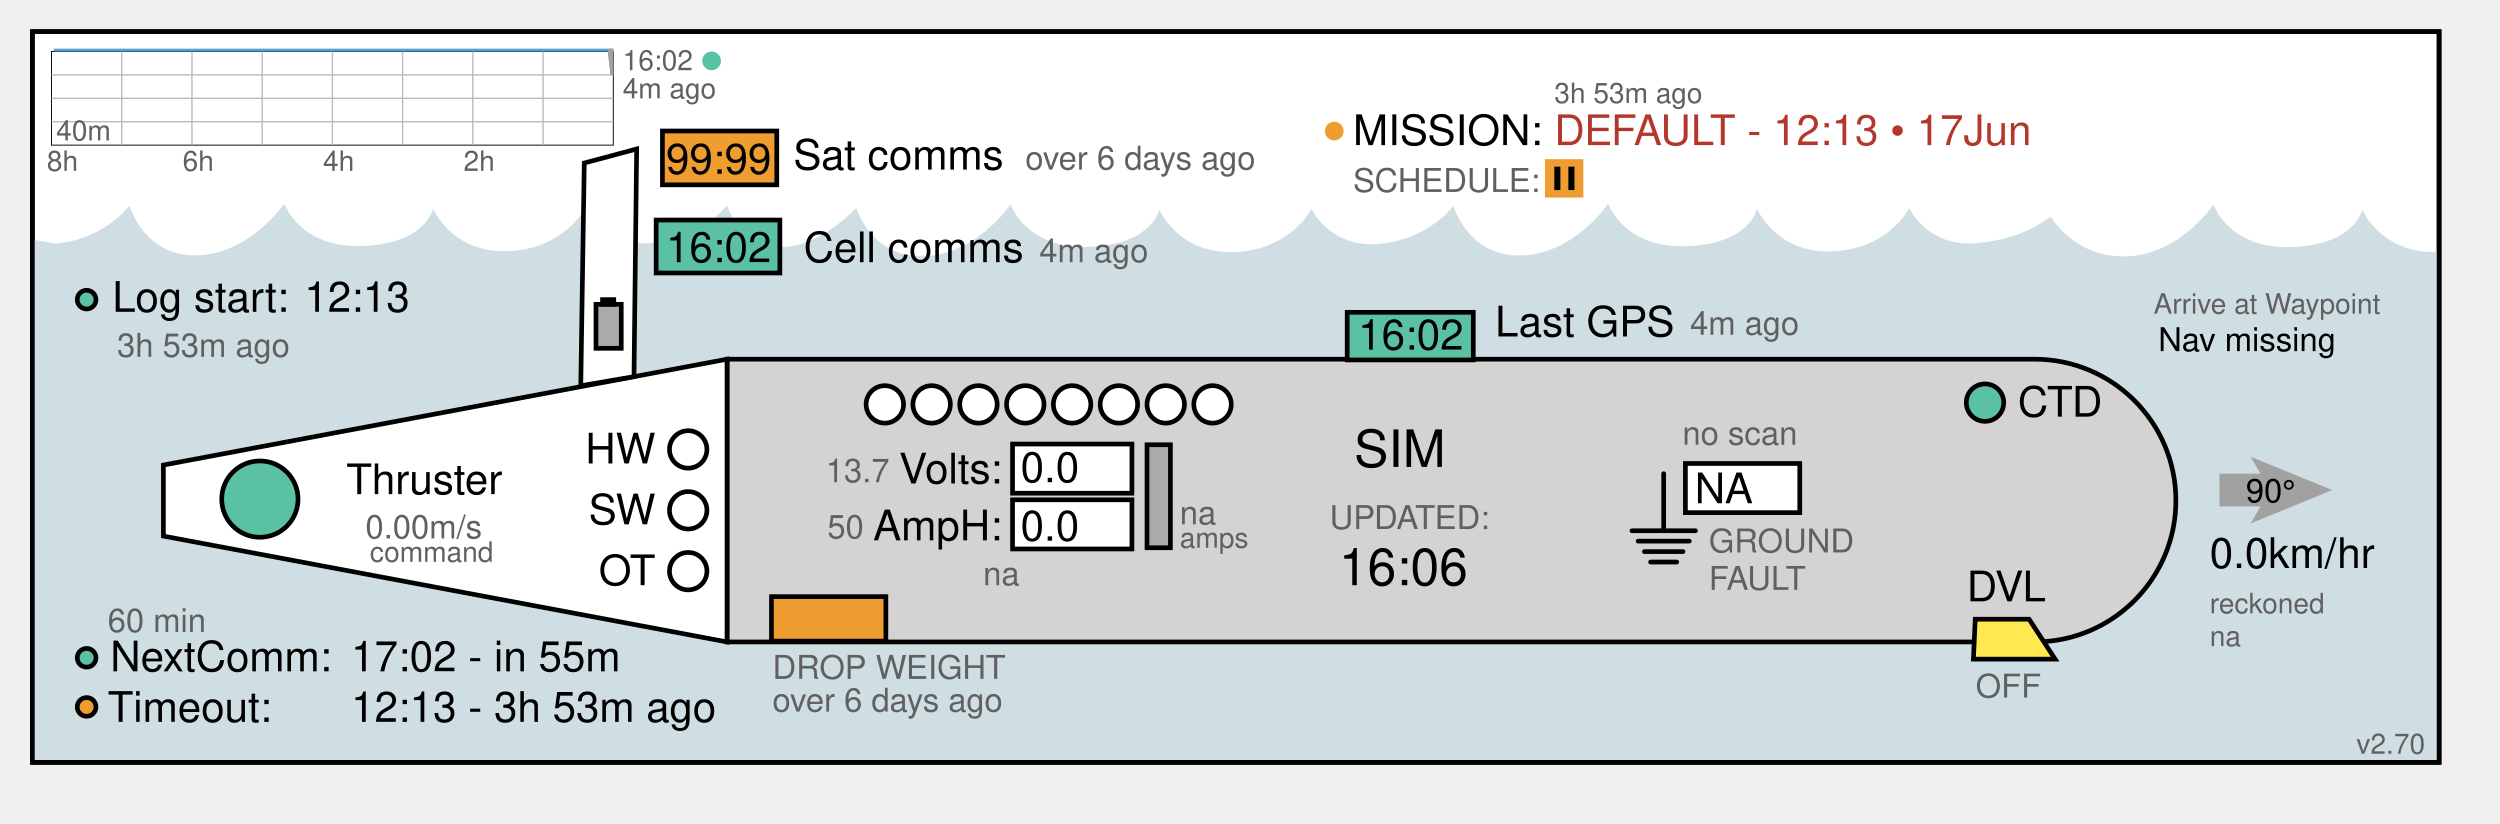
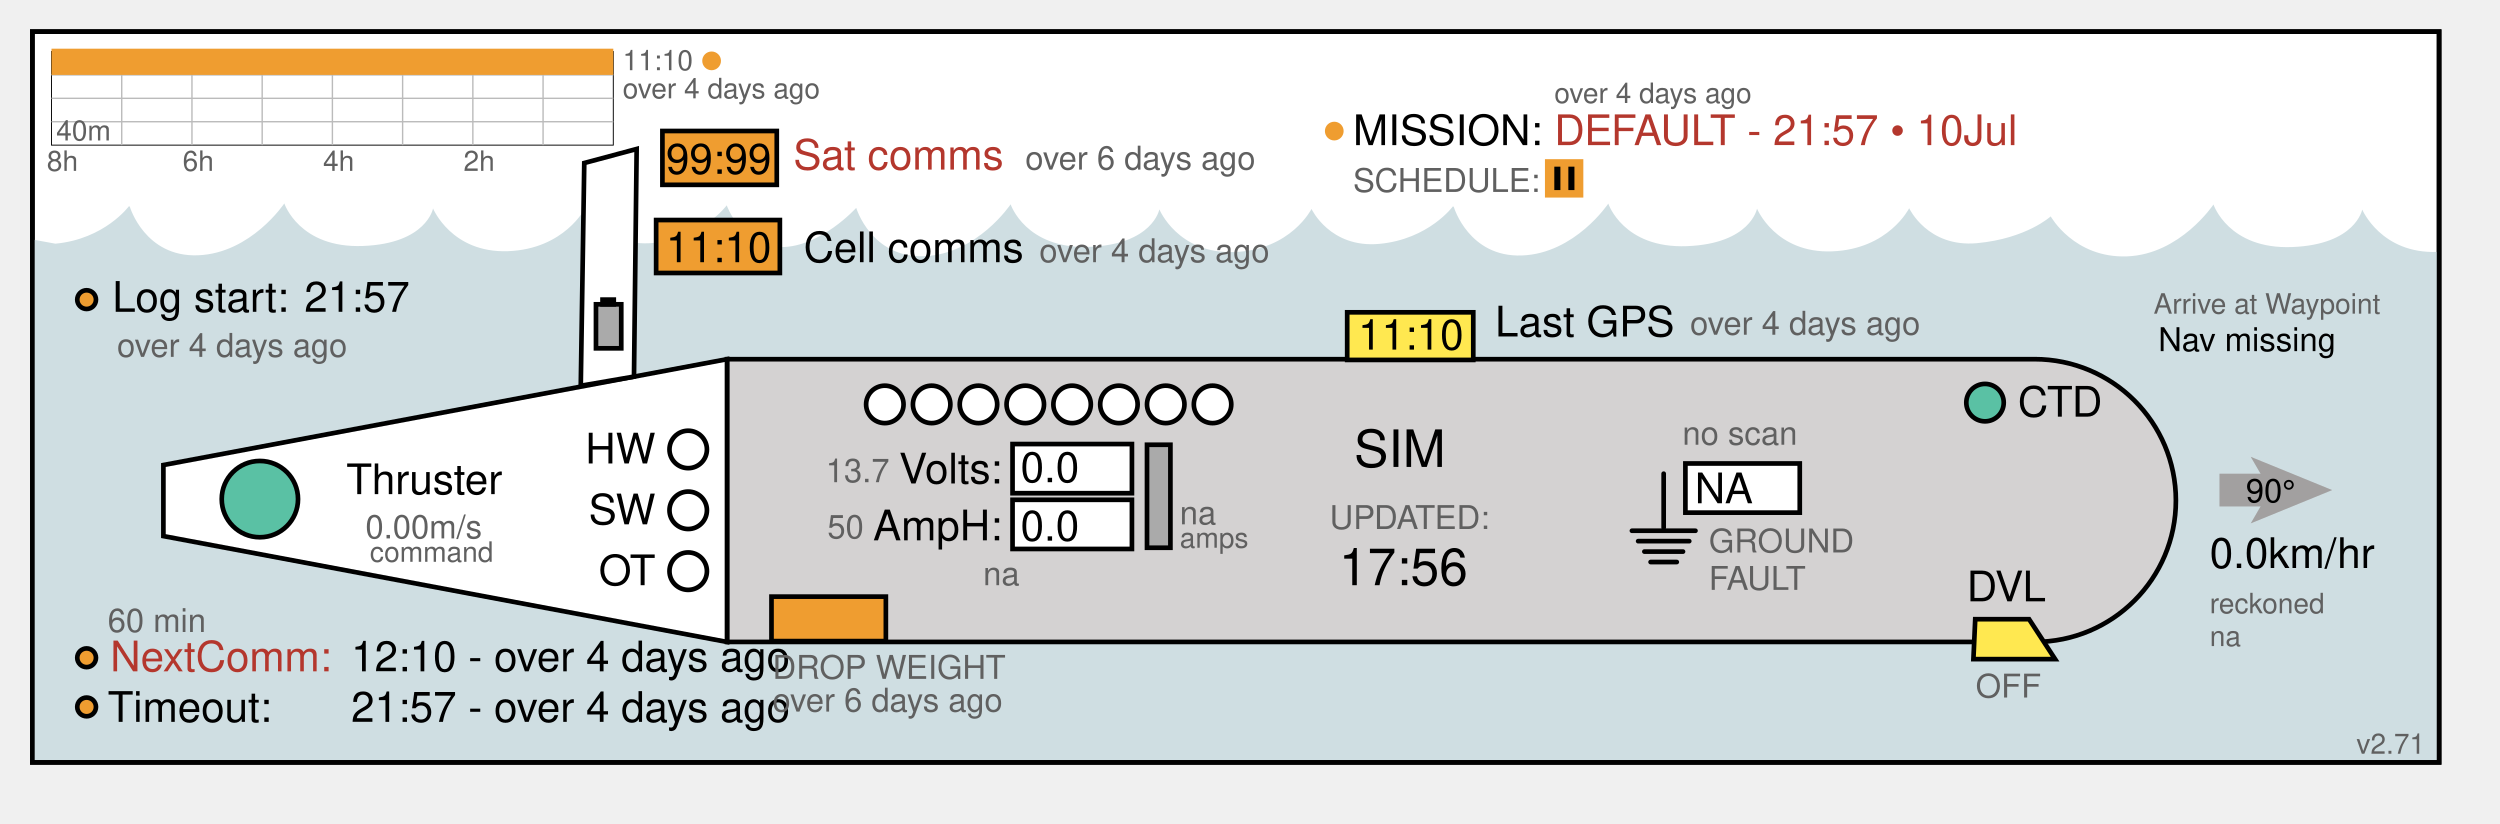
<svg xmlns="http://www.w3.org/2000/svg" version="1.1" id="Layer_1" x="0px" y="0px" viewBox="120 155 534 176" xml:space="preserve">
  <style type="text/css">
	.st0{fill:#CFDEE2;} 
	.st1{fill:none;stroke:#000000; }
	.st2{fill:#D4D2D2;stroke:#000000; } 
	.st3{fill:#FFFFFF;stroke:#000000; } 
	.st4{fill:#5AC1A4;stroke:#000000; } 
	.st5{fill:#FFE850;stroke:#000000; } 
	.st6{fill:#EF9D30;stroke:#000000; } 
	.st7{fill:#FFFFFF;stroke:#000000;stroke-linecap:round; }
	.st8{fill:#C6C4C4;stroke:#000000;stroke-linecap:round; }
	.st9{font-family:HelveticaNeue, Helvetica, Arial, sans-serif;}
	.st10{font-size:9px;}
	.st11{fill:#6D6E6E;stroke:#000000; } 
	.st12{fill:#606060;}  
	.st13{font-size:7px;}
	.st14{font-family:HelveticaNeue-Medium, Helvetica, Arial, sans-serif; }
	.st15{font-size:11px;}
	.st16{fill:#A2A0A0;} 
	.st17{fill:#e3cfa7;} 
	.st18{fill:none;stroke:none; } 
	.st19{fill:#555555;stroke:#000000;stroke-miterlimit:10;}  
	.st20{fill:#e3cfa7;stroke:#000000;stroke-miterlimit:10;}  
	.st21{fill:none;stroke:#46A247;stroke-width:4;stroke-miterlimit:10;} 
	.st22{fill:none;stroke:#555555;stroke-width:9;stroke-linecap:round;stroke-miterlimit:10;} 
	.st23{fill:none;stroke:#46A247;stroke-width:4;stroke-miterlimit:10;} 
	.st24{font-size:6px;}
	.st25{fill:#5AC1A4;stroke:none; } 
	.st26{fill:#FFE850;stroke:none; } 
	.st27{fill:#EF9D30;stroke:none; } 	
	.stwhite{fill:#FFFFFF;stroke:none; } 	
	.st28{fill:#333333; } 
	.st30{font-size:8px;} 
	.st31{fill:#B4372D;} 
	.st32{fill:#aaaaaa;stroke:#000000; } 
	.st33{fill:#FFEEBB;stroke:none; } 
	.stleak2{fill:#7DA6D8;} 
	.stleak1orig{fill:#92c19b;} 
	.stleak1{fill:#a7fbf5;} 
	.sparkbg{fill:#E8E8F0;stroke:none; } 
	.sparkline{fill:none;stroke:#000000; stroke-width:0.2;}  
	.sparkpoly{fill:#549fd4;stroke:none; } 	
	.sparktext{font-size:6px; } 
	.gridline{fill:none;stroke:#BBBBBB; stroke-width:0.3;}  
	</style>
  <rect desc="backgroundbox" x="126.91" y="161.76" class="st3" width="514.08" height="156.08" />
  <g transform="translate(0 8)">
    <g>
      <path class="st0" d="M640.68,200.81v108.71H126.47V198.07l5.36,0.98c10.57-0.98,15.74-8.04,15.74-8.04l0.18,0.2    c0,0,3.21,10.75,14.54,10.32c11.33-0.43,18.44-11.08,18.44-11.08s3.19,9.61,16.79,9.09c13.6-0.52,14.98-8.01,14.98-8.01    s3.95,9.58,16.03,9.12c12.09-0.46,16.47-9.21,16.47-9.21s3.93,8.43,14.49,7.46c10.57-0.98,15.74-8.04,15.74-8.04    s3.15,8.92,11.62,8.92c8.47,0,16.04-8.38,16.04-8.38s3.21,10.75,14.54,10.32c11.33-0.43,18.44-11.08,18.44-11.08    s3.19,9.61,16.79,9.09c13.6-0.52,14.98-8.01,14.98-8.01s3.95,9.58,16.03,9.12c12.09-0.46,16.47-9.21,16.47-9.21    s3.93,8.43,14.49,7.46c10.57-0.98,15.74-8.04,15.74-8.04l0.18,0.2c0,0,3.21,10.75,14.54,10.32c11.33-0.43,18.44-11.08,18.44-11.08    s3.19,9.61,16.79,9.09c13.6-0.52,14.98-8.01,14.98-8.01s3.95,9.58,16.03,9.12c12.09-0.46,16.47-9.21,16.47-9.21    s3.93,8.43,14.49,7.46c10.57-0.98,15.74-5.72,15.74-5.72s5,8.97,16.33,8.54c11.33-0.43,18.44-11.08,18.44-11.08    s3.19,9.61,16.79,9.09c13.6-0.52,14.98-8.01,14.98-8.01S628.59,201.27,640.68,200.81" />
    </g>
  </g>
  <rect desc="dirtbox" x="126.91" y="281.76" class="st18" width="514.08" height="36.08" />
  <rect desc="backgroundbox" x="126.91" y="161.76" class="st1" width="514.08" height="156.08" />
  <line desc="bigcable" class="st18" x1="250.77" y1="292.21" x2="268.73" y2="281.71" />
  <path desc="smallcable" class="st18" d="M137.01,323.1c0,0,7.44-8.93,20.84-8.93s20.85,8.93,42.05,8.93s29.77-18.98,47.66-28.86" />
  <path class="st2" d="M554.57,292.12l-279.27,0l0-60.4l279.27,0c16.68,0,30.2,13.52,30.2,30.2v0  C584.77,278.6,571.25,292.12,554.57,292.12z" />
  <polygon class="st3" points="154.9,269.51 275.29,292.12 275.29,231.72 154.9,254.33 " />
  <polygon class="st3" points="255.42,235.44 244.05,237.4 244.8,189.82 255.99,186.82 " />
  <text desc="HardwareLabel" text-anchor="end" transform="matrix(1 0 0 1 260 254)" class="st9 st10">HW</text>
  <text desc="SoftwareLabel" text-anchor="end" transform="matrix(1 0 0 1 260 267)" class="st9 st10">SW</text>
  <text desc="OtherLabel" text-anchor="end" transform="matrix(1 0 0 1 260 280)" class="st9 st10">OT</text>
  <text desc="text_batteryduration" x="372" y="255" class="st18 st9 st13">na</text>
  <text desc="text_durationlabel" x="372" y="260" class="st18 st9 st24" />
  <rect desc="current" x="365" y="250" class="st32" width="5" height="22" />
  <text desc="text_current" x="372" y="267" class="st12 st9 st13">na</text>
  <rect desc="drop" x="284.79" y="282.44" class="st6" width="24.43" height="9.5" />
  <g>
    <line class="st7" x1="475.36" y1="256.18" x2="475.36" y2="267.72" />
    <line class="st7" x1="468.58" y1="268.37" x2="482.15" y2="268.37" />
    <line class="st7" x1="469.91" y1="270.59" x2="480.82" y2="270.59" />
    <line class="st7" x1="471.24" y1="272.82" x2="479.49" y2="272.82" />
  </g>
  <line class="st8" x1="472.57" y1="275.05" x2="478.16" y2="275.05" />
  <circle desc="thrust" class="st4" cx="175.51" cy="261.61" r="8.15" />
  <g>
    <circle desc="bat1" class="st3" cx="309" cy="241.38" r="4" />
    <circle desc="bat2" class="st3" cx="319" cy="241.38" r="4" />
    <circle desc="bat3" class="st3" cx="329" cy="241.38" r="4" />
    <circle desc="bat4" class="st3" cx="339" cy="241.38" r="4" />
    <circle desc="bat5" class="st3" cx="349" cy="241.38" r="4" />
    <circle desc="bat6" class="st3" cx="359" cy="241.38" r="4" />
    <circle desc="bat7" class="st3" cx="369" cy="241.38" r="4" />
    <circle desc="bat8" class="st3" cx="379" cy="241.38" r="4" />
  </g>
  <rect desc="argobattery_back" x="247.3" y="220" class="st32" width="5.4" height="9.4" />
  <rect desc="argobattery_top" x="248.7" y="219" class="st32" width="2.4" height="1" />
  <rect desc="argobattery" x="247.5" y="220" class="st18" width="5" height="9" />
  <circle desc="CTD" class="st4" cx="544" cy="241" r="4" />
  <circle desc="missiondefault" class="st27" cx="405" cy="183" r="2" />
  <circle desc="scheduleddefault" class="st18" cx="405" cy="193.5" r="1.6" />
-   <circle desc="commoverdue" class="st4" cx="138.5" cy="295.5" r="2" />
-   <circle desc="logoverdue" class="st4" cx="138.5" cy="219" r="2" />
+   <circle desc="commoverdue" class="st6" cx="138.5" cy="295.5" r="2" />
+   <circle desc="logoverdue" class="st6" cx="138.5" cy="219" r="2" />
  <circle desc="missionoverdue" class="st6" cx="138.5" cy="306" r="2" />
  <rect desc="satcomm" x="261.49" y="182.98" class="st6" width="24.43" height="11.5" />
-   <rect desc="cell" x="260.15" y="202" class="st4" width="26.43" height="11.31" />
-   <rect desc="gps" x="407.76" y="221.71" class="st4" width="26.93" height="10.17" />
+   <rect desc="cell" x="260.15" y="202" class="st6" width="26.43" height="11.31" />
+   <rect desc="gps" x="407.76" y="221.71" class="st5" width="26.93" height="10.17" />
  <rect desc="amps" x="336.28" y="261.76" class="st3" width="25.5" height="10.5" />
  <rect desc="volts" x="336.28" y="249.85" class="st3" width="25.5" height="10.5" />
  <rect desc="gf_rect" x="480" y="254.0" class="st3" width="24.43" height="10.5" />
  <circle desc="HW" class="st3" cx="267" cy="251" r="4" />
  <circle desc="SW" class="st3" cx="267" cy="264" r="4" />
  <circle desc="OT" class="st3" cx="267" cy="277" r="4" />
  <polygon desc="dvl" class="st5" points="541.91,287.26 553.41,287.26 558.97,295.79 541.52,295.79 " />
  <polygon desc="cart" class="st18" points="348.8,282.24 348.8,315.73 524.05,315.73 524.05,282.24 503.4,282.24 496.15,301.22 381.17,301.22   369.22,282.74 " />
  <circle desc="circle1" class="st18" cx="362.59" cy="298.44" r="5.86" />
  <circle desc="circle2" class="st18" cx="510.1" cy="298.44" r="5.86" />
  <text desc="text_flowago" transform="matrix(1 0 0 1 541.0 272.0)" class="st12 st9 st13" />
  <circle desc="UBAT" class="st18" cx="544" cy="251" r="4" />
  <circle desc="flow" class="st18" cx="544" cy="261" r="4" />
  <text desc="text_cameraago" transform="matrix(1 0 0 1 558 258)" class="st12 st9 st13" />
  <rect desc="CameraBody" class="st18" x="540" y="250" width="16" height="10" />
  <circle desc="CameraLens" class="st18" cx="548" cy="255" r="3" />
  <polygon desc="LowGF" class="st18" points="510,263 514,255 506,255 510,263" />
  <polygon desc="HighGF" class="st18" points="510,255 514,263 506,263 510,255" />
  <g desc="arrow" transform="rotate (-90,604.94,259.74), rotate(90,605,259.74)">
    <rect x="594.14" y="256.24" class="st16" width="11.73" height="7" />
    <g>
      <polygon class="st16" points="618.22,259.74 600.81,266.86 604.94,259.74 600.81,252.63" />
    </g>
  </g>
-   <text desc="mission" transform="matrix(1 0 0 1 452.0 186)" class="st9 st10 st12 st31">DEFAULT - 12:13 • 17Jun</text>
-   <text desc="text_missionago" transform="matrix(1 0 0 1 452 177)" class="st12 st9 sparktext">3h 53m ago</text>
+   <text desc="mission" transform="matrix(1 0 0 1 452.0 186)" class="st9 st10 st12 st31">DEFAULT - 21:57 • 10Jul</text>
+   <text desc="text_missionago" transform="matrix(1 0 0 1 452 177)" class="st12 st9 sparktext">over 4 days ago</text>
  <text desc="missionsched" transform="matrix(1 0 0 1 460 196)" class="st12 st9 st13" />
-   <text desc="text_cell" transform="matrix(1 0 0 1 262.2472 211)" class="st9 st10">16:02</text>
+   <text desc="text_cell" transform="matrix(1 0 0 1 262.2472 211)" class="st9 st10">11:10</text>
  <text desc="text_sat" transform="matrix(1 0 0 1 262.2478 192.1254)" class="st9 st10">99:99</text>
-   <text desc="text_gps" transform="matrix(1 0 0 1 410.1005 229.6799)" class="st9 st10">16:02</text>
+   <text desc="text_gps" transform="matrix(1 0 0 1 410.1005 229.6799)" class="st9 st10">11:10</text>
  <text desc="text_bearing" transform="matrix(1 0 0 1 605 262.3)" text-anchor="middle" class="st9 st13">90°</text>
  <text desc="text_thrusttime" transform="matrix(1 0 0 1 592 276.3205)" class="st9 st10">0.0km/hr</text>
  <text desc="text_needcommstime" transform="matrix(1 0 0 1 143 290)" class="st12 st9 st13">60 min</text>
-   <text desc="text_nextcomm" transform="matrix(1 0 0 1 195 298.3899)" class="st9 st10">17:02 - in 55m</text>
-   <text desc="text_timeout" transform="matrix(1 0 0 1 195 309.1899)" class="st9 st10">12:13 - 3h 53m ago</text>
+   <text desc="text_nextcomm" transform="matrix(1 0 0 1 195 298.3899)" class="st9 st10">12:10 - over 4 days ago</text>
+   <text desc="text_timeout" transform="matrix(1 0 0 1 195 309.1899)" class="st9 st10">21:57 - over 4 days ago</text>
  <text desc="text_commago" transform="matrix(1 0 0 1 339.0 191.2224)" class="st12 st9 st13">over 6 days ago</text>
-   <text desc="text_logtime" transform="matrix(1 0 0 1 185.0 221.6039)" class="st9 st10">12:13</text>
-   <text desc="text_logago" transform="matrix(1 0 0 1 145.0 231.2224)" class="st12 st9 st13">3h 53m ago</text>
-   <text desc="text_cellago" transform="matrix(1 0 0 1 342.0 211)" class="st12 st9 st13">4m ago</text>
+   <text desc="text_logtime" transform="matrix(1 0 0 1 185.0 221.6039)" class="st9 st10">21:57</text>
+   <text desc="text_logago" transform="matrix(1 0 0 1 145.0 231.2224)" class="st12 st9 st13">over 4 days ago</text>
+   <text desc="text_cellago" transform="matrix(1 0 0 1 342.0 211)" class="st12 st9 st13">over 4 days ago</text>
  <text desc="text_argoago" transform="matrix(1 0 0 1 258 227)" class="st12 st9 st13" />
  <text desc="text_volts" transform="matrix(1 0 0 1 338.0 257.9931)" class="st9 st10">0.0</text>
  <text desc="text_amps" transform="matrix(1 0 0 1 338.0 270.4917)" class="st9 st10">0.0</text>
  <text desc="text_ampago" transform="matrix(1 0 0 1 330.0 280.0)" class="st12 st9 st13">na</text>
  <text desc="text_droptime" transform="matrix(1 0 0 1 285 307)" class="st12 st9 st13">over 6 days ago</text>
  <text desc="text_gftime" transform="matrix(1 0 0 1 479.3629 250)" class="st12 st9 st13">no scan</text>
-   <text desc="text_gpsago" transform="matrix(1 0 0 1 481 226.5)" class="st12 st9 st13">4m ago</text>
+   <text desc="text_gpsago" transform="matrix(1 0 0 1 481 226.5)" class="st12 st9 st13">over 4 days ago</text>
  <text desc="text_gf" transform="matrix(1 0 0 1 482 262.4973)" class="st9 st10">NA</text>
  <text desc="text_arrive" transform="matrix(1 0 0 1 580 222)" class="st12 st9 st24">Arrive at Waypoint</text>
  <text desc="text_speed" transform="matrix(1 0 0 1 198.0612 270)" class="st12 st9 st13">0.00m/s</text>
  <text desc="text_vehicle" transform="matrix(1 0 0 1 419 254.7336)" text-anchor="middle" class="st14 st15">SIM</text>
-   <text desc="text_lastupdate" transform="matrix(1 0 0 1 406.0 280.0)" class="st14 st15">16:06</text>
+   <text desc="text_lastupdate" transform="matrix(1 0 0 1 406.0 280.0)" class="st14 st15">17:56</text>
  <text desc="reckoned_detail" transform="matrix(1 0 0 1 592 293)" class="st12 st9 st24">na</text>
  <text desc="text_arrivestation" transform="matrix(1 0 0 1 581 230)" class="st9 st13">Nav missing</text>
  <text desc="text_stationdist" transform="matrix(1 0 0 1 582 238)" class="st12 st9 st24" />
  <text desc="text_currentdist" transform="matrix(1 0 0 1 582 245)" class="st12 st9 st24" />
  <text desc="text_dvlstatus" transform="matrix(1 0 0 1 542 304)" class="st12 st9 st13">OFF</text>
  <text desc="text_criticalerror" transform="matrix(1 0 0 1 352.0 300)" class="st9 st30 st31" />
  <text desc="text_criticaltime" transform="matrix(1 0 0 1 354 307)" class="st12 st9 st13" />
-   <text desc="text_satcomms" transform="matrix(1 0 0 1 289.4541 191.2224)" class="st9 st10 ">Sat comms</text>
-   <text desc="text_nextcomms" transform="matrix(1 0 0 1 143.5453 298.3899)" class="st9 st10 ">NextComm:</text>
-   <text desc="text_version" transform="matrix(1 0 0 1 638 316)" text-anchor="end" class="st12 st9 st24">v2.70</text>
+   <text desc="text_satcomms" transform="matrix(1 0 0 1 289.4541 191.2224)" class="st9 st10 st31">Sat comms</text>
+   <text desc="text_nextcomms" transform="matrix(1 0 0 1 143.5453 298.3899)" class="st9 st10 st31">NextComm:</text>
+   <text desc="text_version" transform="matrix(1 0 0 1 638 316)" text-anchor="end" class="st12 st9 st24">v2.71</text>
  <text desc="text_thresh_volt" x="310" y="258" text-anchor="end" class="st12 st9 st13">13.7</text>
  <text desc="text_thresh_amph" x="304.5" y="270" text-anchor="end" class="st12 st9 st13">50</text>
  <text desc="pausedtext" transform="matrix(1 0 0 1 409 196)" class="st12 st9 st13">SCHEDULE:</text>
  <rect x="450" y="189" class="st27" width="8.2" height="8.2" />
  <rect x="452" y="190.6" width="1.3" height="5" />
  <rect x="455" y="190.6" width="1.3" height="5" />
  <g>
    <text transform="matrix(1 0 0 1 485 273)" class="st12 st9 st13">GROUND</text>
    <text transform="matrix(1 0 0 1 485 281)" class="st12 st9 st13">FAULT</text>
  </g>
  <text transform="matrix(1 0 0 1 409.0 186)" class="st9 st10">MISSION:</text>
  <text transform="matrix(1 0 0 1 404.0 268.0)" class="st12 st9 st13">UPDATED:</text>
  <rect desc="sparkbox" x="131" y="166" class="sparkline" width="120" height="20" />
  <polyline desc="sparkline" class="gridline" points="161.0,166 161.0,186" />
  <polyline desc="sparkline" class="gridline" points="191.0,166 191.0,186" />
  <polyline desc="sparkline" class="gridline" points="221.0,166 221.0,186" />
  <polyline desc="sparkline" class="gridline" points="131,171.0 251,171.0" />
  <polyline desc="sparkline" class="gridline" points="131,176.0 251,176.0" />
  <polyline desc="sparkline" class="gridline" points="131,181.0 251,181.0" />
  <polyline desc="minorgrid" class="gridline" points="146.0,166 146.0,186" />
  <polyline desc="minorgrid" class="gridline" points="176.0,166 176.0,186" />
  <polyline desc="minorgrid" class="gridline" points="206.0,166 206.0,186" />
  <polyline desc="minorgrid" class="gridline" points="236.0,166 236.0,186" />
-   <text desc="sparknote" transform="matrix(1 0 0 1 253 170)" class="st12 st9 sparktext">16:02</text>
-   <text desc="sparknote" transform="matrix(1 0 0 1 253 176)" class="st12 st9 sparktext">4m ago</text>
+   <text desc="sparknote" transform="matrix(1 0 0 1 253 170)" class="st12 st9 sparktext">11:10</text>
+   <text desc="sparknote" transform="matrix(1 0 0 1 253 176)" class="st12 st9 sparktext">over 4 days ago</text>
  <text desc="axislabel" transform="matrix(1 0 0 1 159.0 191.5)" class="st12 st9 sparktext">6h</text>
  <text desc="axislabel" transform="matrix(1 0 0 1 189.0 191.5)" class="st12 st9 sparktext">4h</text>
  <text desc="axislabel" transform="matrix(1 0 0 1 219.0 191.5)" class="st12 st9 sparktext">2h</text>
  <text desc="axislabel" transform="matrix(1 0 0 1 130 191.5)" class="st12 st9 sparktext">8h</text>
-   <circle desc="spr_is_old" class="st25" cx="272" cy="168" r="2" />
-   <polygon desc="sparkpoly" class="sparkpoly" points="131.482,165.4 131.482,166 131.482,166 132.812,166 132.812,166 134.14,166 134.14,166 135.469,166 135.469,166 136.799,166 136.799,166 138.128,166 138.128,166 139.456,166 139.456,166 140.787,166 140.787,166 142.117,166 142.117,166 143.445,166 143.445,166 144.774,166 144.774,166 146.104,166 146.104,166 147.433,166 147.433,166 148.763,166 148.763,166 150.092,166 150.092,166 151.42,166 151.42,166 152.75,166 152.75,166 154.079,166 154.079,166 155.409,166 155.409,166 156.738,166 156.738,166 158.068,166 158.068,166 159.395,166 159.395,166 160.725,166 160.725,166 162.054,166 162.054,166 163.384,166 163.384,166 164.714,166 164.714,166 166.043,166 166.043,166 167.371,166 167.371,166 168.702,166 168.702,166 170.03,166 170.03,166 171.359,166 171.359,166 172.689,166 172.689,166 174.018,166 174.018,166 175.348,166 175.348,166 176.675,166 176.675,166 178.007,166 178.007,166 179.335,166 179.335,166 180.664,166 180.664,166 181.994,166 181.994,166 183.323,166 183.323,166 184.651,166 184.651,166 185.981,166 185.981,166 187.31,166 187.31,166 188.639,166 188.639,166 189.969,166 189.969,166 189.97,166 189.97,166 191.324,166 191.324,166 192.634,166 192.634,166 192.713,166 192.713,166 194.078,166 194.078,166 195.408,166 195.408,166 196.737,166 196.737,166 198.065,166 198.065,166 199.395,166 199.395,166 200.722,166 200.722,166 202.053,166 202.053,166 203.383,166 203.383,166 204.713,166 204.713,166 206.042,166 206.042,166 207.37,166 207.37,166 208.7,166 208.7,166 210.029,166 210.029,166 211.359,166 211.359,166 212.688,166 212.688,166 214.016,166 214.016,166 215.347,166 215.347,166 216.675,166 216.675,166 218.006,166 218.006,166 219.332,166 219.332,166 220.664,166 220.664,166 221.993,166 221.993,166 223.321,166 223.321,166 224.652,166 224.652,166 225.98,166 225.98,166 227.31,166 227.31,166 228.637,166 228.637,166 229.968,166 229.968,166 231.298,166 231.298,166 232.626,166 232.626,166 233.957,166 233.957,166 235.285,166 235.285,166 236.614,166 236.614,166 237.944,166 237.944,166 239.273,166 239.273,166 240.603,166 240.603,166 241.931,166 241.931,166 243.262,166 243.262,166 244.59,166 244.59,166 245.919,166 245.919,166 247.249,166 247.249,166 248.578,166 248.578,166 249.906,166 249.906,166 249.906,166.5 250.406,171 251,171  251,165.4" />
-   <polyline desc="sparkline" class="st16" points="249.906,165.4 249.906,166.5 250.406,171.0 251,171.0 251,165.4" />
+   <circle desc="spr_is_old" class="st27" cx="272" cy="168" r="2" />
+   <polygon desc="sparkpoly" class="sparkpoly" points="251.0,165.4 251,171  251,165.4" />
+   <polyline desc="emptysparkline" class="st27" points="131,165.4 131,171.0 250,171.0 251,171.0 251,165.4" />
  <text desc="sparknote" transform="matrix(1 0 0 1 132 185)" class="st12 st9 sparktext">40m</text>
  <text desc="reckoned_label" transform="matrix(1 0 0 1 592 286)" class="st12 st9 st24">reckoned</text>
  <text desc="speeded_label" transform="matrix(1 0 0 1 199 275)" class="st12 st9 st24">command</text>
  <text transform="matrix(1 0 0 1 334 258.2642)" text-anchor="end" class="st9 st10">Volts:</text>
  <text transform="matrix(1 0 0 1 334 270.4165)" text-anchor="end" class="st9 st10">AmpH:</text>
  <text desc="text_amplabel" x="372" y="272" class="st12 st9 st24">amps</text>
  <text transform="matrix(1 0 0 1 285 300)" class="st12 st9 st13">DROP WEIGHT</text>
  <text transform="matrix(1 0 0 1 143.0 309.1899)" class="st9 st10">Timeout: </text>
  <text desc="" transform="matrix(1 0 0 1 551 244)" class="st9 st10">CTD</text>
  <text transform="matrix(1 0 0 1 540.0956 283.4494)" class="st9 st10">DVL</text>
  <text transform="matrix(1 0 0 1 439.3514 226.8654)" class="st9 st10">Last GPS</text>
  <text transform="matrix(1 0 0 1 291.6499 211)" class="st9 st10">Cell comms</text>
  <text transform="matrix(1 0 0 1 144.0 221.6039)" class="st9 st10">Log start:</text>
  <text transform="matrix(1 0 0 1 193.9667 260.552)" class="st9 st10">Thruster</text>
</svg>
